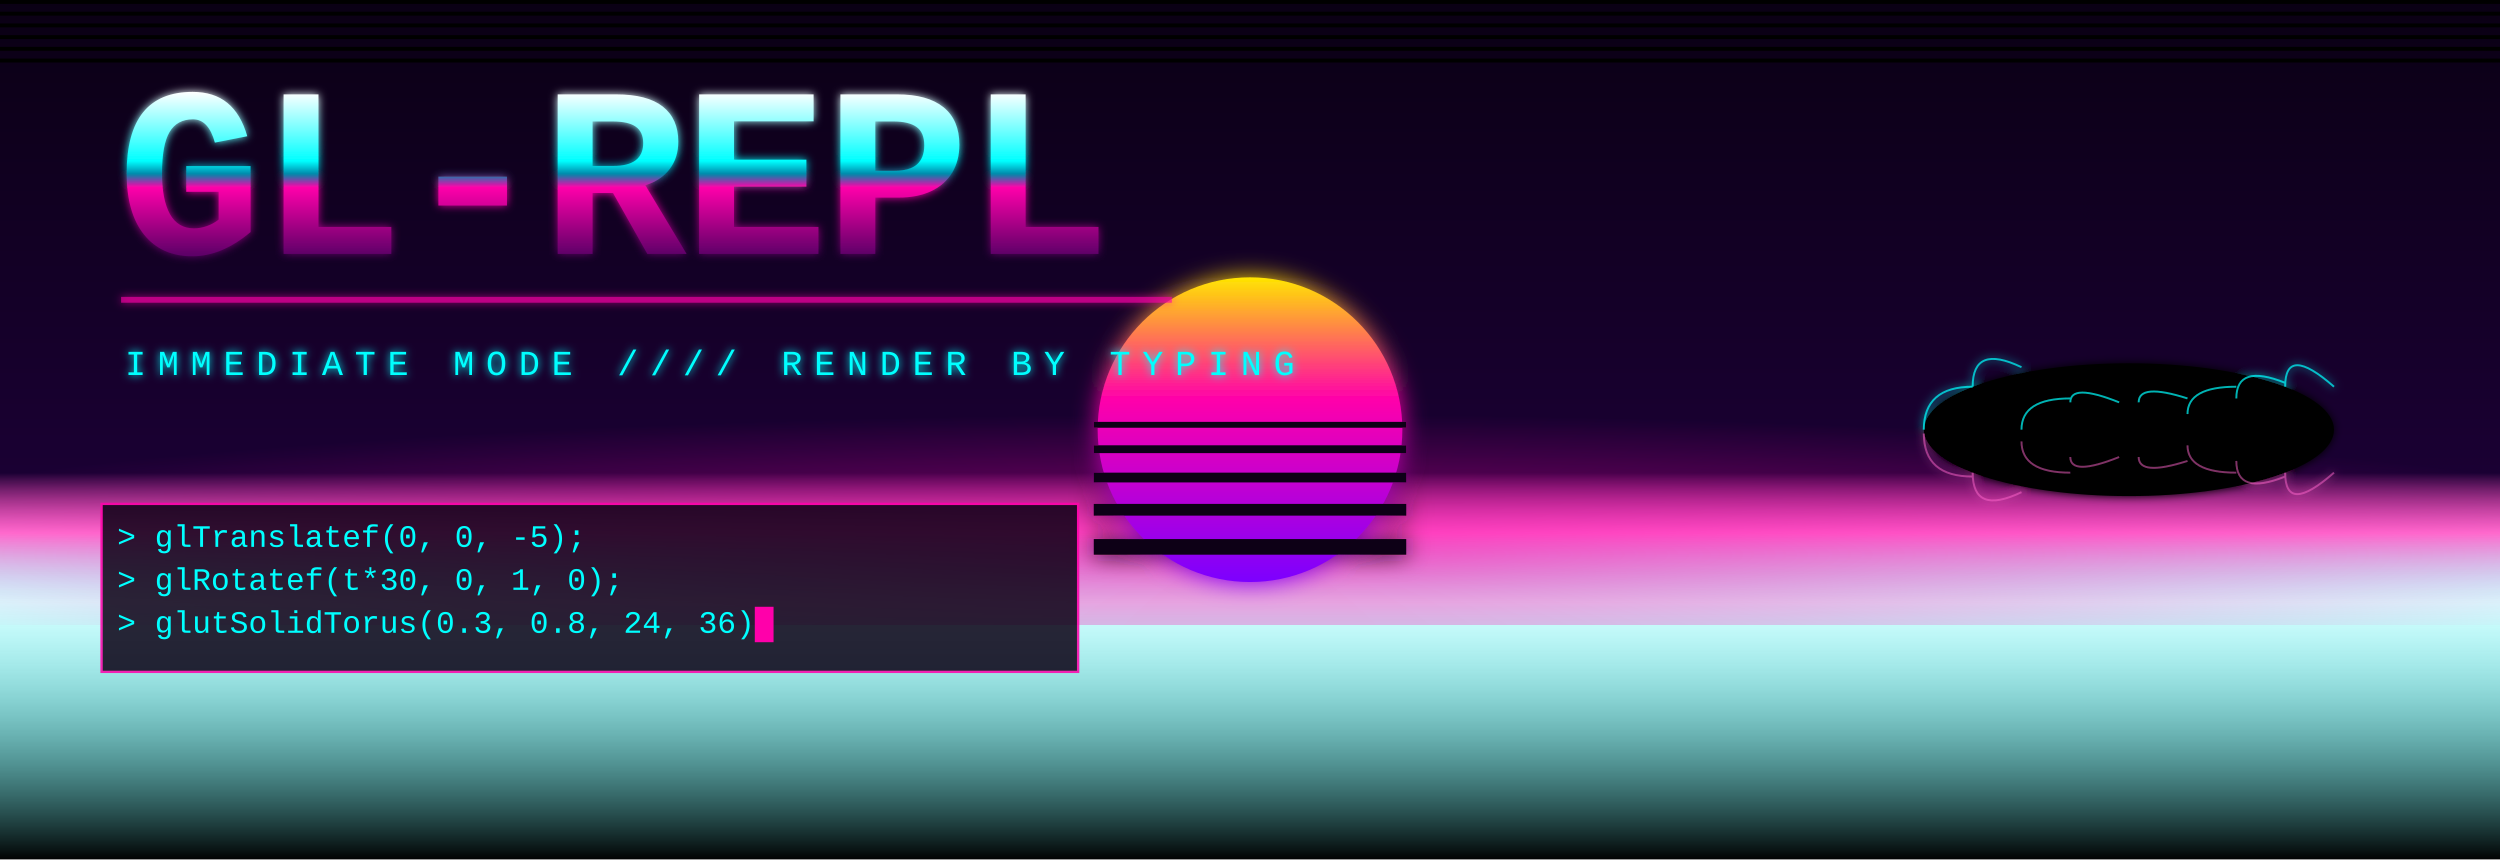
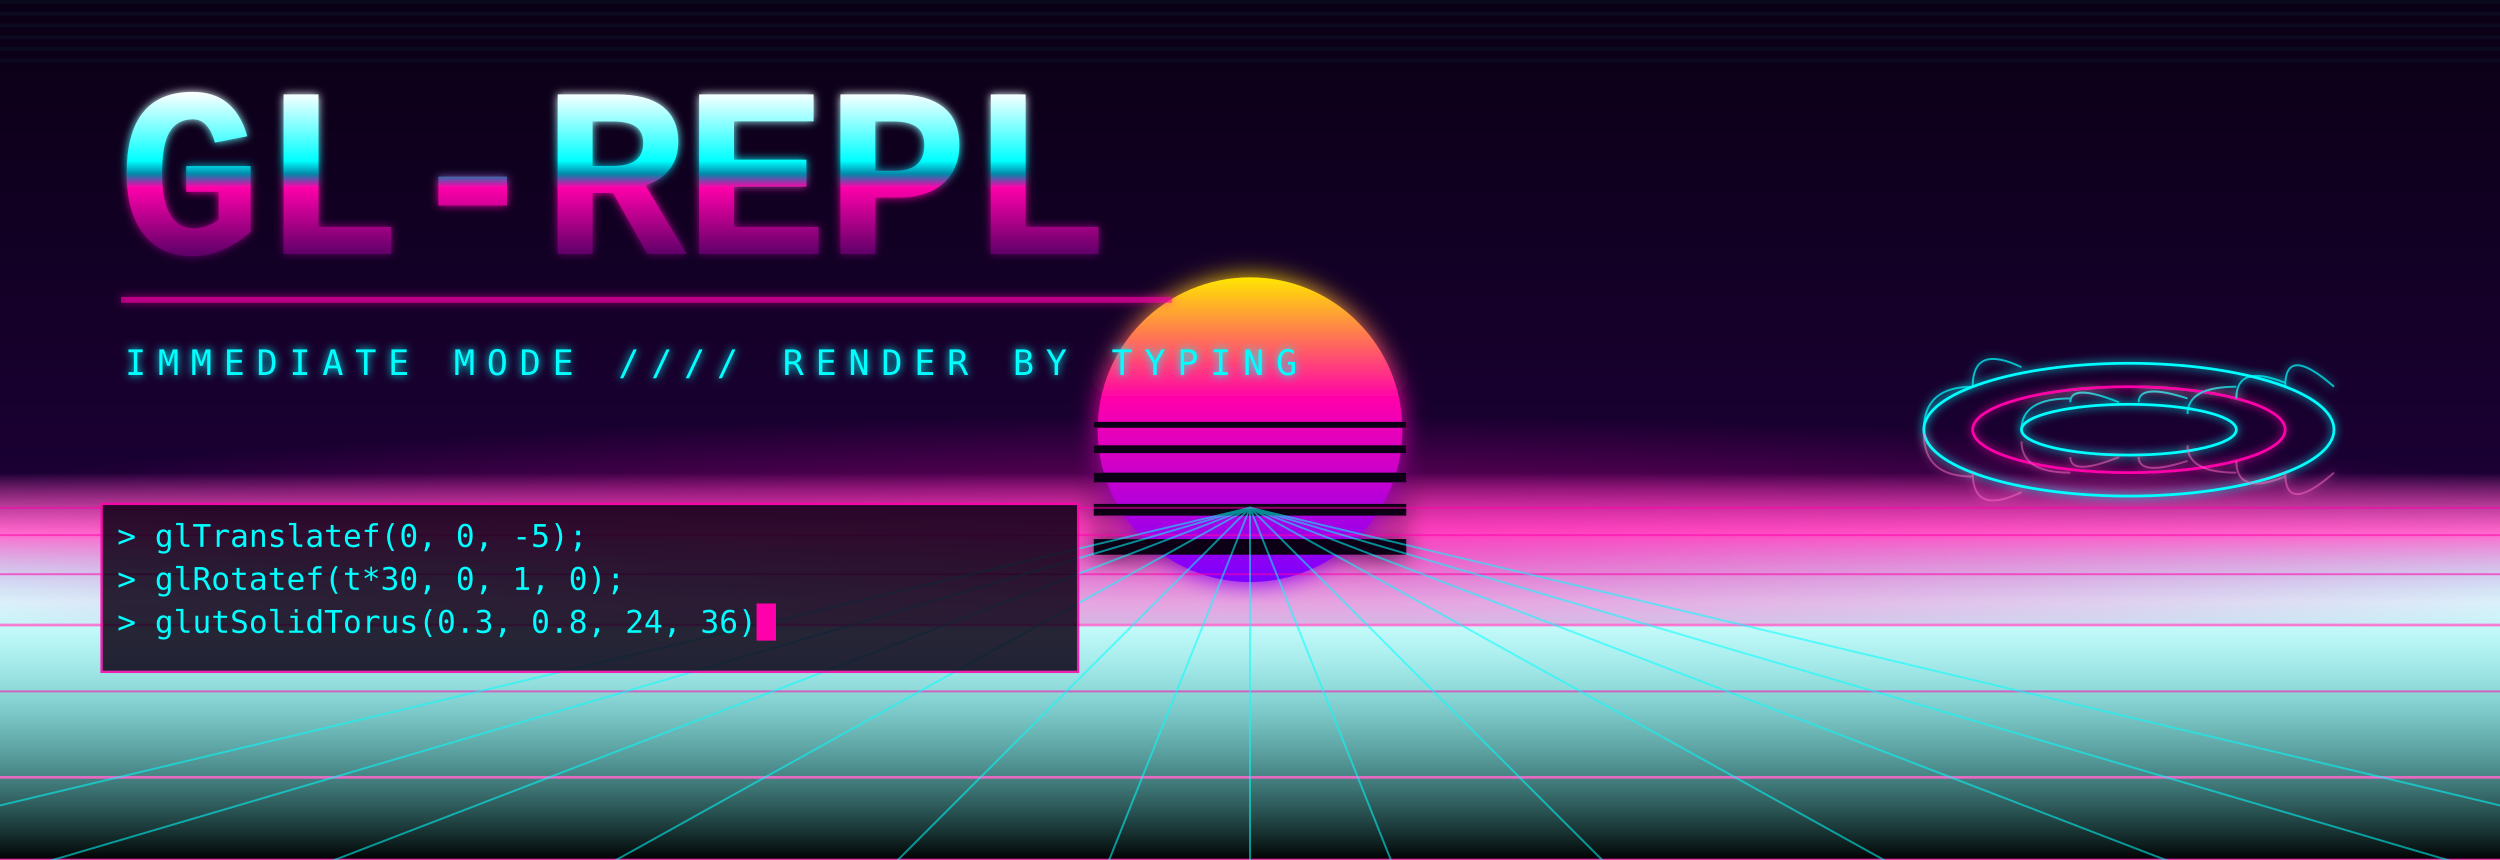
- <svg xmlns="http://www.w3.org/2000/svg" viewBox="0 0 1280 440" role="img" aria-label="gl-repl — OpenGL immediate-mode REPL">
+ <svg xmlns="http://www.w3.org/2000/svg" viewBox="0 0 1280 440" role="img" aria-label="gl-repl">
  <defs>
    <linearGradient id="gr-sky" x1="0" y1="0" x2="0" y2="1">
      <stop offset="0" stop-color="#0a0014" />
      <stop offset="0.55" stop-color="#1a0033" />
      <stop offset="0.62" stop-color="#ff00aa" stop-opacity="0.55" />
      <stop offset="0.7" stop-color="#00ffff" stop-opacity="0.15" />
      <stop offset="1" stop-color="#000000" />
    </linearGradient>
    <linearGradient id="gr-sun" x1="0" y1="0" x2="0" y2="1">
      <stop offset="0" stop-color="#ffe600" />
      <stop offset="0.4" stop-color="#ff00aa" />
      <stop offset="1" stop-color="#7c00ff" />
    </linearGradient>
    <linearGradient id="gr-chrome" x1="0" y1="0" x2="0" y2="1">
      <stop offset="0" stop-color="#ffffff" />
      <stop offset="0.42" stop-color="#00ffff" />
      <stop offset="0.5" stop-color="#0088aa" />
      <stop offset="0.58" stop-color="#ff00aa" />
      <stop offset="1" stop-color="#5a0066" />
    </linearGradient>
    <radialGradient id="gr-glow" cx="0.5" cy="0.7" r="0.6">
      <stop offset="0" stop-color="#ff00aa" stop-opacity="0.55" />
      <stop offset="1" stop-color="#ff00aa" stop-opacity="0" />
    </radialGradient>
    <filter id="gr-bloom" x="-20%" y="-20%" width="140%" height="140%">
      <feGaussianBlur stdDeviation="2.2" result="b" />
      <feMerge>
        <feMergeNode in="b" />
        <feMergeNode in="SourceGraphic" />
      </feMerge>
    </filter>
    <filter id="gr-bigbloom" x="-20%" y="-20%" width="140%" height="140%">
      <feGaussianBlur stdDeviation="6" result="b" />
      <feMerge>
        <feMergeNode in="b" />
        <feMergeNode in="SourceGraphic" />
      </feMerge>
    </filter>
  </defs>
  <rect width="1280" height="440" fill="url(#gr-sky)" />
  <rect x="0" y="200" width="1280" height="120" fill="url(#gr-glow)" />
  <g transform="translate(640 220)" filter="url(#gr-bigbloom)">
    <circle r="78" fill="url(#gr-sun)" />
    <rect x="-80" y="-4" width="160" height="3" fill="#0a0014" />
    <rect x="-80" y="8" width="160" height="4" fill="#0a0014" />
    <rect x="-80" y="22" width="160" height="5" fill="#0a0014" />
    <rect x="-80" y="38" width="160" height="6" fill="#0a0014" />
    <rect x="-80" y="56" width="160" height="8" fill="#0a0014" />
  </g>
  <g clip-path="inset(255px 0 0 0)">
    <g transform="translate(0 260)">
-       <g class="grid-roll">
-         <line class="hline" x1="-200" y1="0" x2="1480" y2="0" />
-         <line class="hline" x1="-200" y1="14" x2="1480" y2="14" />
-         <line class="hline" x1="-200" y1="34" x2="1480" y2="34" />
-         <line class="hline-bright" x1="-200" y1="60" x2="1480" y2="60" />
-         <line class="hline" x1="-200" y1="94" x2="1480" y2="94" />
-         <line class="hline-bright" x1="-200" y1="138" x2="1480" y2="138" />
-         <line class="hline" x1="-200" y1="180" x2="1480" y2="180" />
+       <g>
+         <animateTransform attributeName="transform" type="translate" from="0 0" to="0 34" dur="1.6s" repeatCount="indefinite" />
+         <line stroke="#ff00aa" stroke-width="1" opacity="0.55" x1="-200" y1="0" x2="1480" y2="0" />
+         <line stroke="#ff00aa" stroke-width="1" opacity="0.55" x1="-200" y1="14" x2="1480" y2="14" />
+         <line stroke="#ff00aa" stroke-width="1" opacity="0.55" x1="-200" y1="34" x2="1480" y2="34" />
+         <line stroke="#ff66cc" stroke-width="1.4" opacity="0.85" x1="-200" y1="60" x2="1480" y2="60" />
+         <line stroke="#ff00aa" stroke-width="1" opacity="0.55" x1="-200" y1="94" x2="1480" y2="94" />
+         <line stroke="#ff66cc" stroke-width="1.4" opacity="0.85" x1="-200" y1="138" x2="1480" y2="138" />
+         <line stroke="#ff00aa" stroke-width="1" opacity="0.55" x1="-200" y1="180" x2="1480" y2="180" />
      </g>
-       <g stroke-linecap="round">
-         <line class="vline" x1="640" y1="0" x2="-200" y2="200" />
-         <line class="vline" x1="640" y1="0" x2="-40" y2="200" />
-         <line class="vline" x1="640" y1="0" x2="120" y2="200" />
-         <line class="vline" x1="640" y1="0" x2="280" y2="200" />
-         <line class="vline" x1="640" y1="0" x2="440" y2="200" />
-         <line class="vline" x1="640" y1="0" x2="560" y2="200" />
-         <line class="vline" x1="640" y1="0" x2="640" y2="200" />
-         <line class="vline" x1="640" y1="0" x2="720" y2="200" />
-         <line class="vline" x1="640" y1="0" x2="840" y2="200" />
-         <line class="vline" x1="640" y1="0" x2="1000" y2="200" />
-         <line class="vline" x1="640" y1="0" x2="1160" y2="200" />
-         <line class="vline" x1="640" y1="0" x2="1320" y2="200" />
-         <line class="vline" x1="640" y1="0" x2="1480" y2="200" />
+       <g stroke-linecap="round" stroke="#00ffff" stroke-width="1" opacity="0.55">
+         <line x1="640" y1="0" x2="-200" y2="200" />
+         <line x1="640" y1="0" x2="-40" y2="200" />
+         <line x1="640" y1="0" x2="120" y2="200" />
+         <line x1="640" y1="0" x2="280" y2="200" />
+         <line x1="640" y1="0" x2="440" y2="200" />
+         <line x1="640" y1="0" x2="560" y2="200" />
+         <line x1="640" y1="0" x2="640" y2="200" />
+         <line x1="640" y1="0" x2="720" y2="200" />
+         <line x1="640" y1="0" x2="840" y2="200" />
+         <line x1="640" y1="0" x2="1000" y2="200" />
+         <line x1="640" y1="0" x2="1160" y2="200" />
+         <line x1="640" y1="0" x2="1320" y2="200" />
+         <line x1="640" y1="0" x2="1480" y2="200" />
      </g>
    </g>
  </g>
-   <g class="torus-spin" filter="url(#gr-bloom)">
+   <g filter="url(#gr-bloom)">
+     <animateTransform attributeName="transform" type="rotate" from="0 1090 220" to="360 1090 220" dur="14s" repeatCount="indefinite" />
    <g transform="translate(1090 220)">
-       <ellipse class="torus" cx="0" cy="0" rx="105" ry="34" />
-       <ellipse class="torus-mag" cx="0" cy="0" rx="80" ry="22" />
-       <ellipse class="torus" cx="0" cy="0" rx="55" ry="13" />
+       <ellipse fill="none" stroke="#00ffff" stroke-width="1.4" cx="0" cy="0" rx="105" ry="34" />
+       <ellipse fill="none" stroke="#ff00aa" stroke-width="1.4" cx="0" cy="0" rx="80" ry="22" />
+       <ellipse fill="none" stroke="#00ffff" stroke-width="1.4" cx="0" cy="0" rx="55" ry="13" />
      <g stroke="#00ffff" stroke-width="1" fill="none" opacity="0.7">
        <path d="M -105 0 q 0 -22 25 -22" />
        <path d="M -80 -22 q 0 -22 25 -10" />
        <path d="M -55 0 q 0 -16 25 -16" />
        <path d="M -30 -14 q 0 -10 25 0" />
        <path d="M 5 -14 q 0 -10 25 -2" />
        <path d="M 30 -8 q 0 -14 25 -14" />
        <path d="M 55 -16 q 0 -18 25 -8" />
        <path d="M 80 -22 q 0 -22 25 0" />
      </g>
      <g stroke="#ff66cc" stroke-width="1" fill="none" opacity="0.5">
        <path d="M -105 2 q 0 22 25 22" />
        <path d="M -80 22 q 0 22 25 10" />
        <path d="M -55 6 q 0 16 25 16" />
        <path d="M -30 14 q 0 10 25 0" />
        <path d="M 5 14 q 0 10 25 2" />
        <path d="M 30 8 q 0 14 25 14" />
        <path d="M 55 16 q 0 18 25 8" />
        <path d="M 80 22 q 0 22 25 0" />
      </g>
    </g>
  </g>
-   <g class="logo" transform="translate(60 130)" filter="url(#gr-bloom)">
-     <text x="0" y="0" fill="url(#gr-chrome)" font-family="'Courier New', ui-monospace, monospace" font-size="124" font-weight="900" letter-spacing="-2">GL-REPL</text>
+   <g transform="translate(60 130)" filter="url(#gr-bloom)">
+     <animate attributeName="opacity" values="1;1;1;0.55;1;0.4;1;1;1" dur="5s" repeatCount="indefinite" />
+     <text x="0" y="0" fill="url(#gr-chrome)" font-family="'Courier New', monospace" font-size="124" font-weight="900" letter-spacing="-2">GL-REPL</text>
    <rect x="2" y="22" width="538" height="3" fill="#ff00aa" opacity="0.6" />
-     <text x="4" y="62" fill="#00ffff" font-family="ui-monospace, 'Courier New', monospace" font-size="18" letter-spacing="6">IMMEDIATE  MODE  ////  RENDER  BY  TYPING</text>
+     <text x="4" y="62" fill="#00ffff" font-family="monospace" font-size="18" letter-spacing="6">IMMEDIATE  MODE  ////  RENDER  BY  TYPING</text>
  </g>
-   <g transform="translate(60 280)" font-family="ui-monospace, 'Courier New', monospace" font-size="16" fill="#00ffff">
+   <g transform="translate(60 280)" font-family="monospace" font-size="16" fill="#00ffff">
    <rect x="-8" y="-22" width="500" height="86" fill="#0a0014" stroke="#ff00aa" stroke-width="1.2" opacity="0.85" />
    <text x="0" y="0">&gt; glTranslatef(0, 0, -5);</text>
    <text x="0" y="22">&gt; glRotatef(t*30, 0, 1, 0);</text>
-     <text x="0" y="44">&gt; glutSolidTorus(0.3, 0.8, 24, 36)<tspan class="caret" fill="#ff00aa">█</tspan>
+     <text x="0" y="44">&gt; glutSolidTorus(0.3, 0.8, 24, 36)<tspan fill="#ff00aa">█<animate attributeName="opacity" values="1;1;0;0" dur="1s" repeatCount="indefinite" />
+       </tspan>
    </text>
  </g>
-   <g>
-     <rect class="scan" x="0" y="0" width="1280" height="2" />
-     <rect class="scan" x="0" y="6" width="1280" height="2" />
-     <rect class="scan" x="0" y="12" width="1280" height="2" />
-     <rect class="scan" x="0" y="18" width="1280" height="2" />
-     <rect class="scan" x="0" y="24" width="1280" height="2" />
-     <rect class="scan" x="0" y="30" width="1280" height="2" />
+   <g fill="#00ffff" opacity="0.04">
+     <rect x="0" y="0" width="1280" height="2" />
+     <rect x="0" y="6" width="1280" height="2" />
+     <rect x="0" y="12" width="1280" height="2" />
+     <rect x="0" y="18" width="1280" height="2" />
+     <rect x="0" y="24" width="1280" height="2" />
+     <rect x="0" y="30" width="1280" height="2" />
  </g>
-   <rect width="1280" height="440" fill="black" opacity="0" pointer-events="none" />
</svg>
